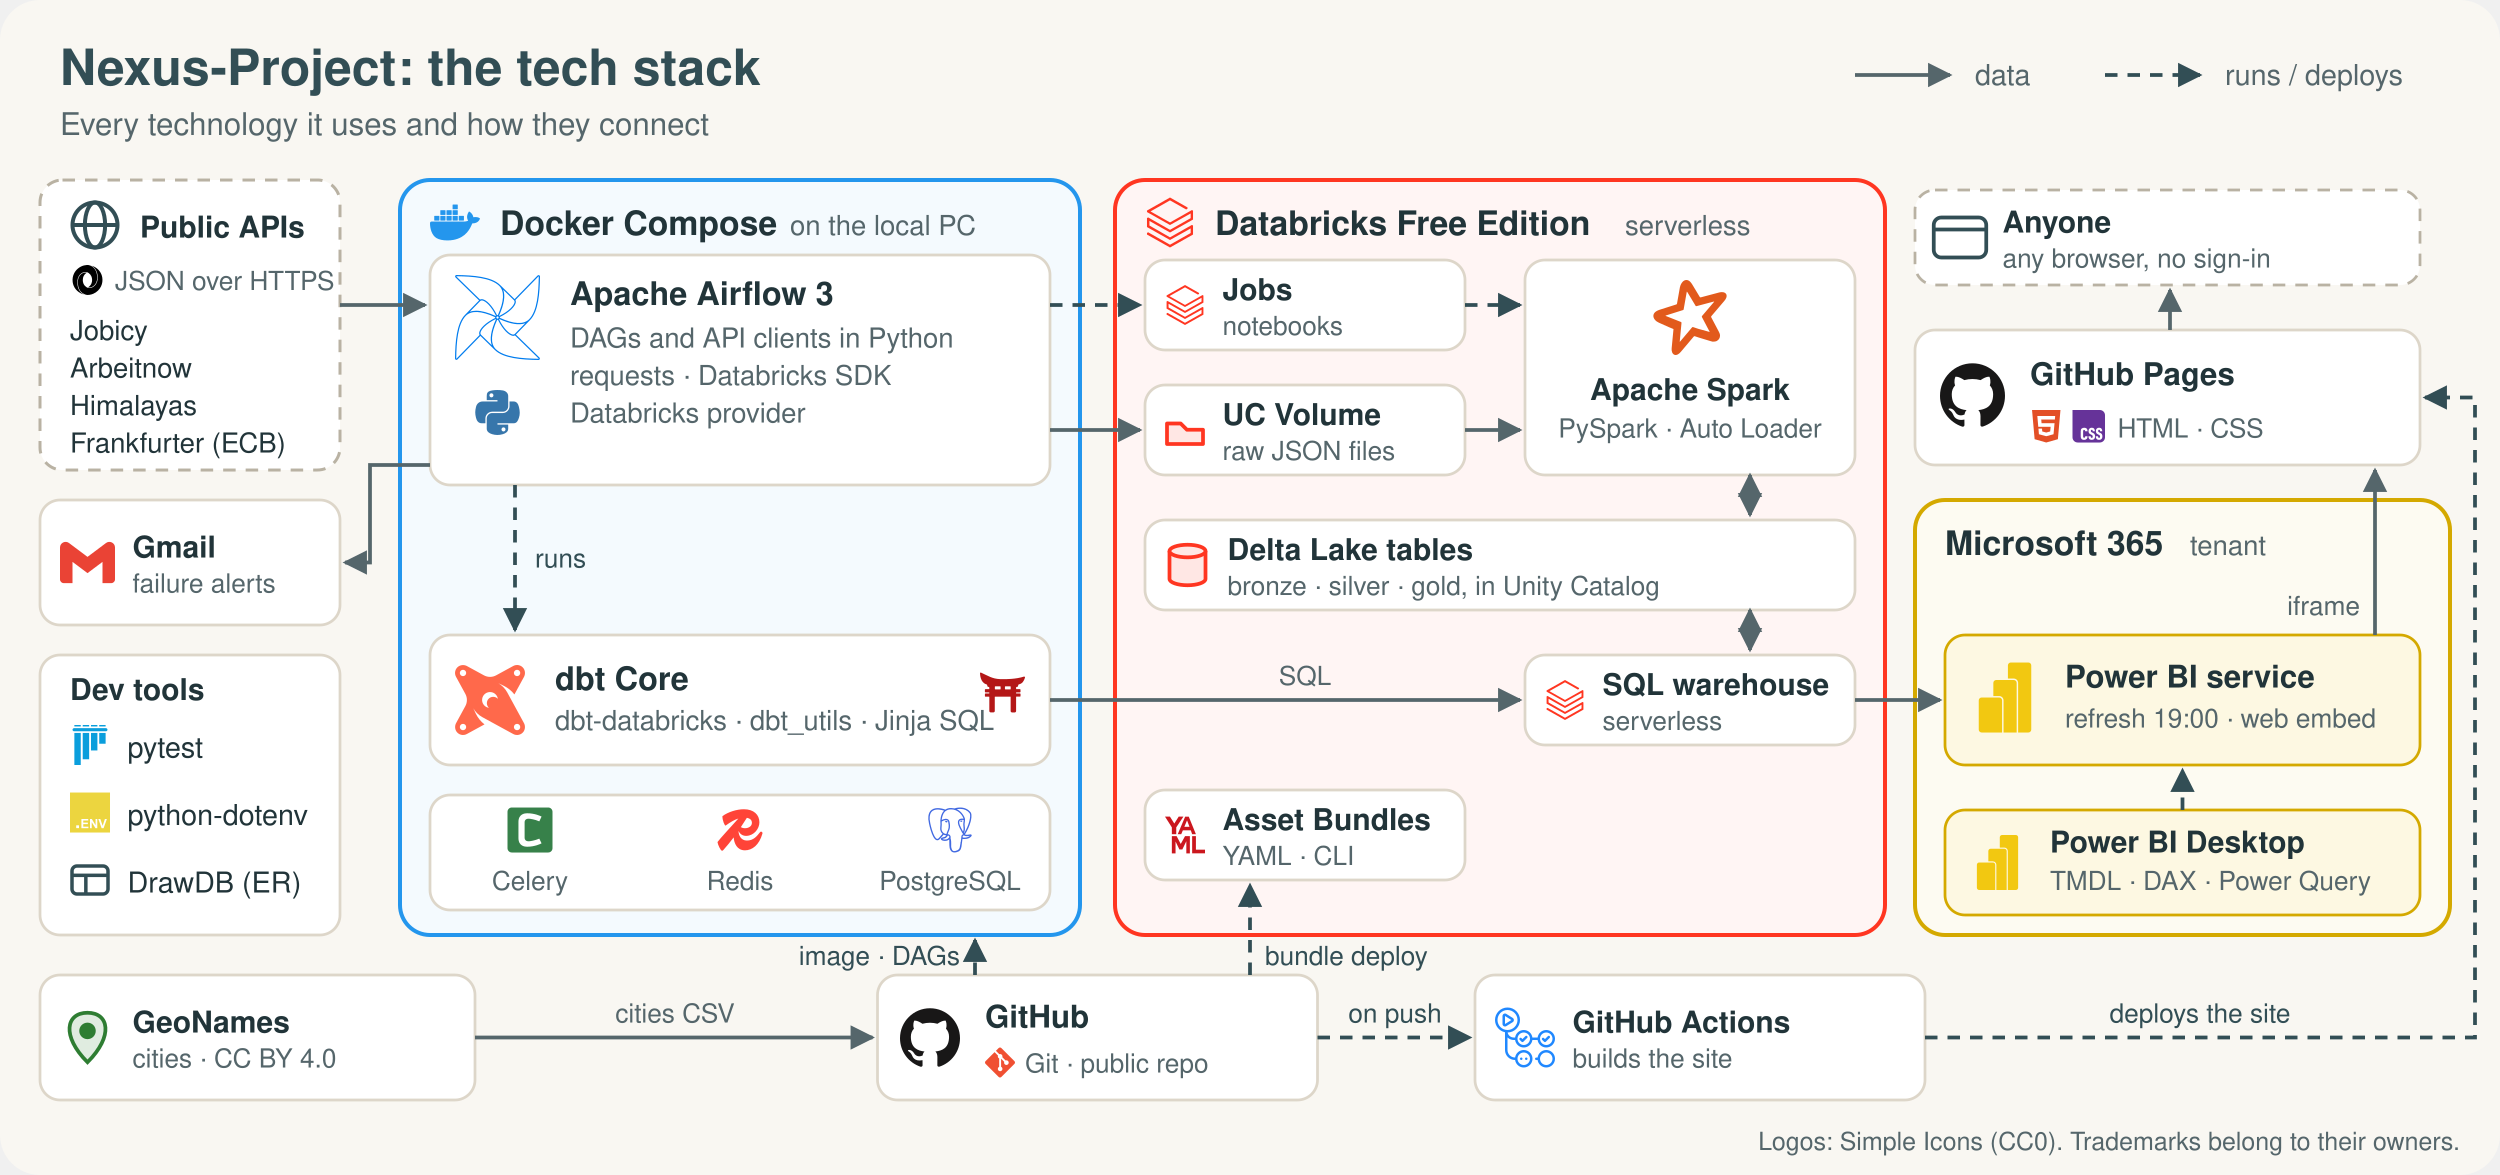
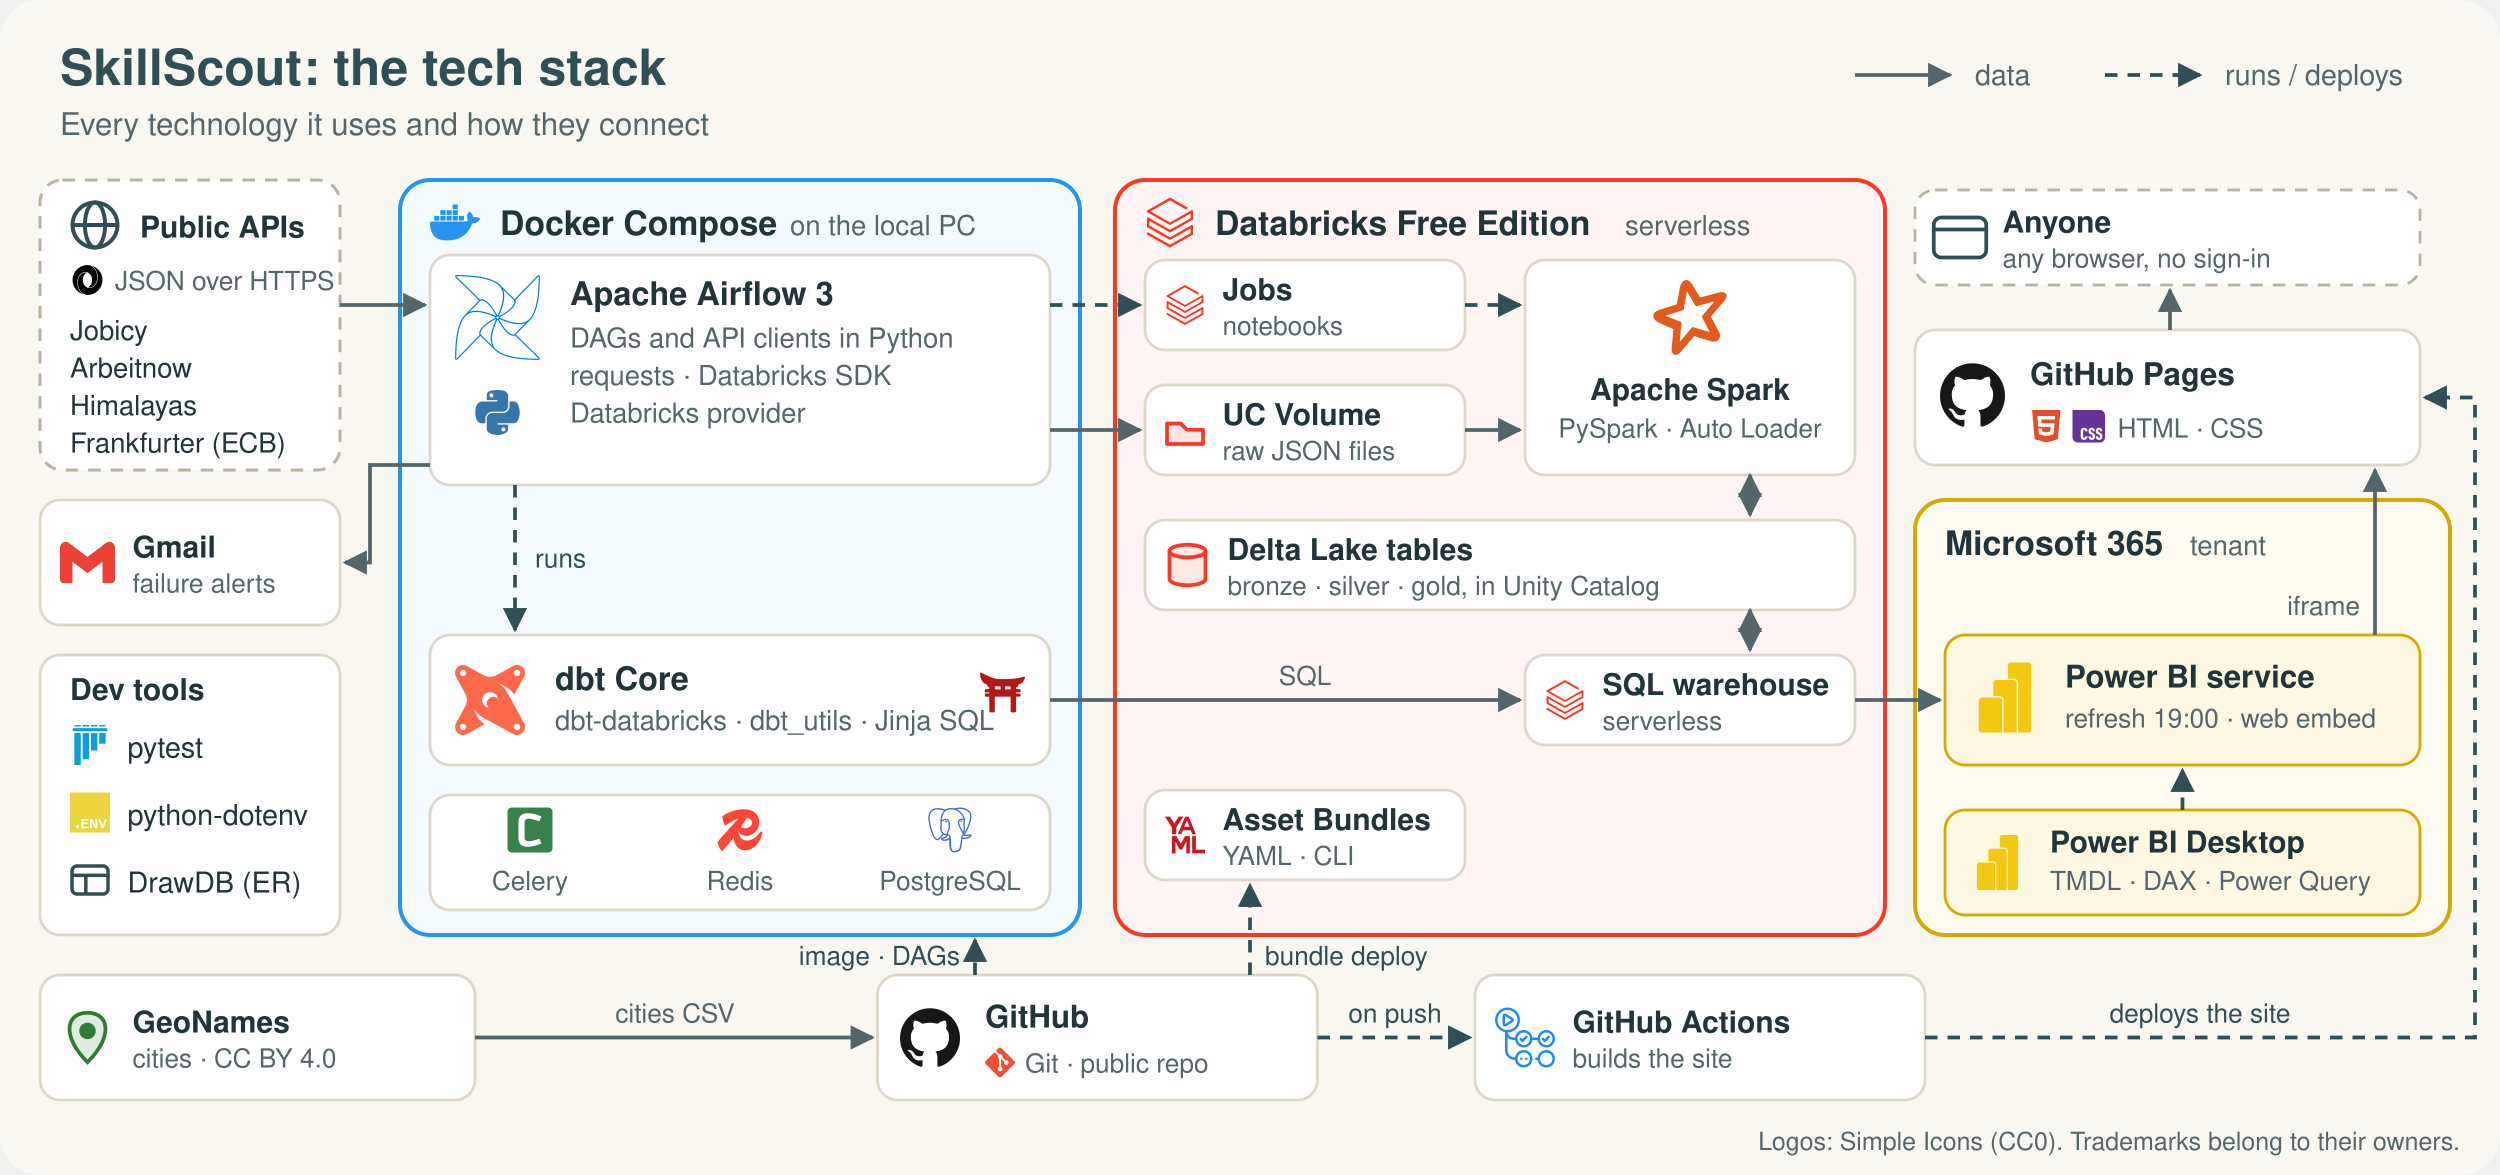
<svg xmlns="http://www.w3.org/2000/svg" viewBox="0 0 1000 470" width="1000" height="470" role="img" aria-labelledby="title desc" font-family="Segoe UI, Helvetica, Arial, sans-serif">
  <defs>
    <marker id="arrow" viewBox="0 0 10 10" refX="9" refY="5" markerWidth="6.5" markerHeight="6.5" orient="auto-start-reverse">
      <path d="M 0 0 L 10 5 L 0 10 z" fill="#55666b" />
    </marker>
    <marker id="arrow-dash" viewBox="0 0 10 10" refX="9" refY="5" markerWidth="6.5" markerHeight="6.5" orient="auto-start-reverse">
      <path d="M 0 0 L 10 5 L 0 10 z" fill="#324e55" />
    </marker>
  </defs>
  <rect width="1000" height="470" rx="16" fill="#f9f7f2" />
-   <text x="24" y="34" font-size="20" font-weight="700" fill="#324e55" text-anchor="start">Nexus-Project: the tech stack</text>
+   <text x="24" y="34" font-size="20" font-weight="700" fill="#324e55" text-anchor="start">SkillScout: the tech stack</text>
  <text x="24" y="54" font-size="12.5" font-weight="normal" fill="#55666b" text-anchor="start">Every technology it uses and how they connect</text>
  <path d="M 742 30 L 780 30" fill="none" stroke="#55666b" stroke-width="1.5" marker-end="url(#arrow)" />
  <text x="790" y="34" font-size="11.5" font-weight="normal" fill="#55666b" text-anchor="start">data</text>
  <path d="M 842 30 L 880 30" fill="none" stroke="#324e55" stroke-width="1.5" stroke-dasharray="5 4" marker-end="url(#arrow-dash)" />
  <text x="890" y="34" font-size="11.5" font-weight="normal" fill="#55666b" text-anchor="start">runs / deploys</text>
  <rect x="16" y="72" width="120" height="116" rx="9" fill="#ffffff" stroke="#b9b2a3" stroke-width="1.2" stroke-dasharray="5 4" />
  <g fill="none" stroke="#324e55" stroke-width="1.6">
    <circle cx="38" cy="90" r="9.0" />
    <ellipse cx="38" cy="90" rx="4.05" ry="9.0" />
    <path d="M 29.0 90 H 47.0" />
  </g>
  <text x="56" y="95" font-size="12" font-weight="600" fill="#213439" text-anchor="start">Public APIs</text>
  <g transform="translate(29 106) scale(0.5)">
    <path fill="#000000" d="M12.043 23.968c.479-.004.953-.029 1.426-.094a11.805 11.805 0 003.146-.863 12.404 12.404 0 003.793-2.542 11.977 11.977 0 002.44-3.427 11.794 11.794 0 001.02-3.476c.149-1.16.135-2.346-.045-3.499a11.96 11.96 0 00-.793-2.788 11.197 11.197 0 00-.854-1.617c-1.168-1.837-2.861-3.314-4.81-4.3a12.835 12.835 0 00-2.172-.87h-.005c.119.063.24.132.345.201.12.074.239.146.351.225a8.93 8.93 0 011.559 1.33c1.063 1.145 1.797 2.548 2.218 4.041.284.982.434 1.998.495 3.017.044.743.044 1.491-.047 2.229-.149 1.27-.554 2.51-1.228 3.596a7.475 7.475 0 01-1.903 2.084c-1.244.928-2.877 1.482-4.436 1.114a3.916 3.916 0 01-.748-.258 4.692 4.692 0 01-.779-.45 6.08 6.08 0 01-1.244-1.105 6.507 6.507 0 01-1.049-1.747 7.366 7.366 0 01-.494-2.54c-.03-1.273.225-2.553.854-3.67a6.43 6.43 0 011.663-1.918c.225-.178.464-.333.704-.479l.016-.007a5.121 5.121 0 00-1.441-.12 4.963 4.963 0 00-1.228.24c-.359.12-.704.27-1.019.45a6.146 6.146 0 00-.733.494c-.211.18-.42.36-.615.555-1.123 1.153-1.768 2.682-2.022 4.256-.15.973-.15 1.96-.091 2.95.105 1.395.391 2.787.945 4.062a8.518 8.518 0 001.348 2.173 8.14 8.14 0 003.132 2.23 7.934 7.934 0 002.113.54c.074.015.149.015.209.015zm-2.934-.398a4.102 4.102 0 01-.45-.228 8.5 8.5 0 01-2.038-1.534c-1.094-1.137-1.827-2.566-2.247-4.08a15.184 15.184 0 01-.495-3.172 12.14 12.14 0 01.046-2.082c.135-1.257.495-2.501 1.124-3.58a6.889 6.889 0 011.783-2.053 6.23 6.23 0 011.633-.9 5.363 5.363 0 013.522-.045c.029 0 .029 0 .045.03.015.015.045.015.06.03.045.016.104.045.165.074.239.12.479.271.704.42a6.294 6.294 0 012.097 2.502c.42.914.615 1.934.631 2.938.014 1.079-.18 2.157-.645 3.146a6.42 6.42 0 01-2.638 2.832c.09.03.18.045.271.075.225.044.449.074.688.074 1.468.045 2.892-.66 3.94-1.647.195-.18.375-.375.54-.585.225-.27.435-.54.614-.823.239-.375.435-.75.614-1.154a8.112 8.112 0 00.509-1.664c.196-1.004.211-2.022.149-3.026-.135-2.022-.673-4.045-1.842-5.724a9.054 9.054 0 00-.555-.719 9.868 9.868 0 00-1.063-1.034 8.477 8.477 0 00-1.363-.915 9.927 9.927 0 00-1.692-.598l-.3-.06c-.209-.03-.42-.044-.634-.06a8.453 8.453 0 00-1.015.016c-.704.045-1.412.16-2.112.337C5.799 1.227 2.863 3.566 1.3 6.67A11.834 11.834 0 00.238 9.801a11.81 11.81 0 00-.104 3.775c.12 1.02.374 2.023.778 2.977.227.57.511 1.124.825 1.648 1.094 1.783 2.683 3.236 4.51 4.24.688.39 1.408.69 2.157.944.226.074.45.15.689.21z" />
  </g>
  <text x="46" y="116" font-size="10.5" font-weight="normal" fill="#55666b" text-anchor="start">JSON over HTTPS</text>
  <text x="28" y="136" font-size="11" font-weight="normal" fill="#213439" text-anchor="start">Jobicy</text>
  <text x="28" y="151" font-size="11" font-weight="normal" fill="#213439" text-anchor="start">Arbeitnow</text>
  <text x="28" y="166" font-size="11" font-weight="normal" fill="#213439" text-anchor="start">Himalayas</text>
  <text x="28" y="181" font-size="11" font-weight="normal" fill="#213439" text-anchor="start">Frankfurter (ECB)</text>
  <rect x="16" y="200" width="120" height="50" rx="8" fill="#ffffff" stroke="#ddd6c9" stroke-width="1.1" />
  <g transform="translate(24 214.0) scale(0.9167)">
    <path fill="#EA4335" d="M24 5.457v13.909c0 .904-.732 1.636-1.636 1.636h-3.819V11.73L12 16.64l-6.545-4.91v9.273H1.636A1.636 1.636 0 0 1 0 19.366V5.457c0-2.023 2.309-3.178 3.927-1.964L5.455 4.64 12 9.548l6.545-4.91 1.528-1.145C21.69 2.28 24 3.434 24 5.457z" />
  </g>
  <text x="53" y="223.0" font-size="12" font-weight="600" fill="#213439" text-anchor="start">Gmail</text>
  <text x="53" y="237.0" font-size="10.5" font-weight="normal" fill="#55666b" text-anchor="start">failure alerts</text>
  <rect x="16" y="262" width="120" height="112" rx="8" fill="#ffffff" stroke="#ddd6c9" stroke-width="1.1" />
  <text x="28" y="280" font-size="12" font-weight="600" fill="#213439" text-anchor="start">Dev tools</text>
  <g transform="translate(28 290) scale(0.6667)">
    <path fill="#0A9EDC" d="M2.615 0v.887h3.84V0zm5.021 0v.887h3.842V0zm4.957 0v.887h3.842V0zm4.936 0v.887h3.842V0zM2.447 1.895a.935.935 0 0 0-.936.936c0 .517.418.938.936.938h19.105c.517 0 .936-.42.936-.938a.935.935 0 0 0-.936-.936zm.168 2.848V24H6.455V4.742zm5.021 0V20.543h3.842V4.742zm4.957 0V15.291h3.85V4.742zm4.936 0v6.494h3.842V4.742z" />
  </g>
  <text x="51" y="303" font-size="11.5" font-weight="normal" fill="#213439" text-anchor="start">pytest</text>
  <g transform="translate(28 317) scale(0.6667)">
    <path fill="#ECD53F" d="M24 0v24H0V0h24ZM10.933 15.89H6.84v5.52h4.198v-.93H7.955v-1.503h2.77v-.93h-2.77v-1.224h2.978v-.934Zm2.146 0h-1.084v5.52h1.035v-3.6l2.226 3.6h1.118v-5.52h-1.036v3.686l-2.259-3.687Zm5.117 0h-1.208l1.973 5.52h1.19l1.976-5.52h-1.182l-1.352 4.085-1.397-4.086ZM5.4 19.68H3.72v1.68H5.4v-1.68Z" />
  </g>
  <text x="51" y="330" font-size="11.5" font-weight="normal" fill="#213439" text-anchor="start">python-dotenv</text>
  <g fill="none" stroke="#324e55" stroke-width="1.4">
    <rect x="28.8" y="346.4" width="14.4" height="11.2" rx="2" />
    <path d="M 28.8 350.133 H 43.2 M 34.338 350.133 V 357.6" />
  </g>
  <text x="51" y="357" font-size="11.5" font-weight="normal" fill="#213439" text-anchor="start">DrawDB (ER)</text>
  <rect x="160" y="72" width="272" height="302" rx="12" fill="#f4fafe" stroke="#2496ED" stroke-width="1.6" />
  <g transform="translate(172 79) scale(0.8333)">
    <path fill="#2496ED" d="M13.983 11.078h2.119a.186.186 0 00.186-.185V9.006a.186.186 0 00-.186-.186h-2.119a.185.185 0 00-.185.185v1.888c0 .102.083.185.185.185m-2.954-5.43h2.118a.186.186 0 00.186-.186V3.574a.186.186 0 00-.186-.185h-2.118a.185.185 0 00-.185.185v1.888c0 .102.082.185.185.185m0 2.716h2.118a.187.187 0 00.186-.186V6.29a.186.186 0 00-.186-.185h-2.118a.185.185 0 00-.185.185v1.887c0 .102.082.185.185.186m-2.93 0h2.12a.186.186 0 00.184-.186V6.29a.185.185 0 00-.185-.185H8.1a.185.185 0 00-.185.185v1.887c0 .102.083.185.185.186m-2.964 0h2.119a.186.186 0 00.185-.186V6.29a.185.185 0 00-.185-.185H5.136a.186.186 0 00-.186.185v1.887c0 .102.084.185.186.186m5.893 2.715h2.118a.186.186 0 00.186-.185V9.006a.186.186 0 00-.186-.186h-2.118a.185.185 0 00-.185.185v1.888c0 .102.082.185.185.185m-2.93 0h2.12a.185.185 0 00.184-.185V9.006a.185.185 0 00-.184-.186h-2.12a.185.185 0 00-.184.185v1.888c0 .102.083.185.185.185m-2.964 0h2.119a.185.185 0 00.185-.185V9.006a.185.185 0 00-.184-.186h-2.12a.186.186 0 00-.186.186v1.887c0 .102.084.185.186.185m-2.92 0h2.12a.185.185 0 00.184-.185V9.006a.185.185 0 00-.184-.186h-2.12a.185.185 0 00-.184.185v1.888c0 .102.082.185.185.185M23.763 9.89c-.065-.051-.672-.51-1.954-.51-.338.001-.676.03-1.01.087-.248-1.7-1.653-2.53-1.716-2.566l-.344-.199-.226.327c-.284.438-.49.922-.612 1.43-.23.97-.09 1.882.403 2.661-.595.332-1.55.413-1.744.42H.751a.751.751 0 00-.75.748 11.376 11.376 0 00.692 4.062c.545 1.428 1.355 2.48 2.41 3.124 1.18.723 3.1 1.137 5.275 1.137.983.003 1.963-.086 2.93-.266a12.248 12.248 0 003.823-1.389c.98-.567 1.86-1.288 2.61-2.136 1.252-1.418 1.998-2.997 2.553-4.4h.221c1.372 0 2.215-.549 2.68-1.009.309-.293.55-.65.707-1.046l.098-.288Z" />
  </g>
  <text x="200" y="94" font-size="13.5" font-weight="600" fill="#213439" text-anchor="start">Docker Compose</text>
  <text x="316" y="94" font-size="11" font-weight="normal" fill="#55666b" text-anchor="start">on the local PC</text>
  <rect x="172" y="102" width="248" height="92" rx="8" fill="#ffffff" stroke="#ddd6c9" stroke-width="1.1" />
  <g transform="translate(182 110) scale(1.4167)">
    <path fill="#017CEE" d="M17.195 16.822l4.002-4.102C23.55 10.308 23.934 5.154 24 .43a.396.396 0 0 0-.246-.373.392.392 0 0 0-.437.09l-6.495 6.658-4.102-4.003C10.309.45 5.154.066.43 0H.423a.397.397 0 0 0-.277.683l6.658 6.494-4.003 4.103C.45 13.692.065 18.846 0 23.57a.398.398 0 0 0 .683.282l6.494-6.657 3.934 3.837.17.165c2.41 2.353 7.565 2.737 12.288 2.803h.006a.397.397 0 0 0 .277-.683l-6.657-6.495zm-.409-9.476c.04.115.05.24.031.344-.17.96-1.593 2.538-4.304 3.87a.597.597 0 0 0-.08-.079c1.432-3.155 1.828-5.61 1.175-7.322l3.058 2.984.12.203zm-.131 9.44a.73.73 0 0 1-.347.031c-.96-.171-2.537-1.594-3.87-4.307a.656.656 0 0 0 .08-.078l-.001.001c3.155 1.432 5.61 1.83 7.324 1.174l-2.969 3.043M23.568.392a.05.05 0 0 1 .052-.011c.018.006.03.024.029.043-.065 4.655-.437 9.726-2.703 12.05-1.53 1.565-4.326 1.419-8.283-.377.006-.037.021-.07.02-.108 0-.044-.017-.082-.026-.123 2.83-1.39 4.315-3.037 4.506-4.115.057-.322-.009-.542-.102-.688l6.507-6.67V.392zM.393.43A.045.045 0 0 1 .382.38C.39.36.403.343.425.35c4.655.065 9.727.438 12.05 2.703l.002.002c1.56 1.527 1.415 4.323-.379 8.28-.033-.005-.062-.02-.097-.02h-.008c-.045.001-.084.019-.126.027-1.39-2.83-3.037-4.314-4.115-4.506-.323-.057-.542.01-.688.103L.393.43zm11.94 11.563a.331.331 0 0 1-.327.335H12a.332.332 0 0 1-.004-.661c.172.016.333.144.335.326h.002zm-5.12 4.661a.722.722 0 0 1-.03-.345c.17-.96 1.595-2.54 4.309-3.873.013.016.019.035.033.05.013.012.03.017.044.028-1.434 3.158-1.83 5.613-1.177 7.326l-3.041-2.967m-.006-9.659a.735.735 0 0 1 .345-.031c.961.17 2.54 1.594 3.871 4.306a.597.597 0 0 0-.079.08c-2.167-.983-4.007-1.484-5.498-1.484-.68 0-1.289.103-1.825.308L7.128 7.35M.43 23.607c-.018.018-.038.015-.052.01-.019-.007-.028-.021-.028-.043.065-4.654.437-9.725 2.703-12.049 1.527-1.565 4.325-1.419 8.286.378-.006.035-.02.067-.02.104 0 .043.018.083.026.124-2.831 1.391-4.317 3.04-4.51 4.117-.057.322.01.542.103.688L.43 23.607zm23.144.042c-4.655-.065-9.726-.437-12.05-2.703l-.005-.006c-1.56-1.526-1.412-4.322.383-8.279.033.005.064.02.098.02h.009c.043 0 .08-.018.122-.027 1.39 2.832 3.036 4.317 4.115 4.51.083.014.16.021.23.021a.776.776 0 0 0 .45-.133l6.68 6.516c.02.02.016.04.01.052a.042.042 0 0 1-.042.029z" />
  </g>
  <g transform="translate(190 156) scale(0.75)">
    <path fill="#3776AB" d="M11.858 0c-.978.005-1.913.088-2.736.234C6.7.662 6.26 1.558 6.26 3.21v2.182h5.725v.727H4.111c-1.664 0-3.121 1-3.577 2.903-.526 2.181-.549 3.542 0 5.82.407 1.694 1.379 2.902 3.043 2.902h1.969v-2.616c0-1.89 1.635-3.557 3.576-3.557h5.72c1.591 0 2.862-1.31 2.862-2.91v-5.45c0-1.553-1.309-2.718-2.863-2.977A18 18 0 0 0 11.858 0M8.762 1.755c.591 0 1.074.491 1.074 1.095 0 .601-.483 1.087-1.074 1.087A1.08 1.08 0 0 1 7.688 2.85c0-.604.48-1.095 1.074-1.095m9.656 4.364v2.543c0 1.971-1.671 3.63-3.577 3.63H9.122c-1.566 0-2.862 1.34-2.862 2.91v5.452c0 1.551 1.349 2.464 2.862 2.91 1.813.532 3.55.628 5.72 0 1.44-.418 2.862-1.258 2.862-2.91V18.47h-5.719v-.727h8.582c1.664 0 2.284-1.16 2.862-2.903.598-1.793.573-3.518 0-5.819-.41-1.656-1.196-2.903-2.862-2.903zm-3.216 13.807a1.08 1.08 0 0 1 1.074 1.088c0 .604-.48 1.094-1.074 1.094-.592 0-1.075-.49-1.075-1.094 0-.601.483-1.088 1.075-1.088" />
  </g>
  <text x="228" y="122" font-size="13" font-weight="600" fill="#213439" text-anchor="start">Apache Airflow 3</text>
  <text x="228" y="139" font-size="11" font-weight="normal" fill="#55666b" text-anchor="start">DAGs and API clients in Python</text>
  <text x="228" y="154" font-size="11" font-weight="normal" fill="#55666b" text-anchor="start">requests · Databricks SDK</text>
  <text x="228" y="169" font-size="11" font-weight="normal" fill="#55666b" text-anchor="start">Databricks provider</text>
  <rect x="172" y="254" width="248" height="52" rx="8" fill="#ffffff" stroke="#ddd6c9" stroke-width="1.1" />
  <g transform="translate(182 266) scale(1.1667)">
    <path fill="#FF694B" d="M17.9 9.376a8.149 8.149 0 0 0-3.042-3.121l1.771.839a10.287 10.287 0 0 1 3.74 3.001l3.234-5.929a2.855 2.855 0 0 0-.061-2.96C22.757.037 21.211-.341 19.975.333l-5.875 3.21a4.361 4.361 0 0 1-4.176 0L4.177.408a2.854 2.854 0 0 0-2.959.063c-1.167.785-1.545 2.33-.872 3.566L3.55 9.911a4.361 4.361 0 0 1 0 4.177l-3.127 5.743a2.86 2.86 0 0 0 .085 2.997c.794 1.144 2.322 1.505 3.545.839l6.058-3.305a10.288 10.288 0 0 1-3.005-3.745l-.837-1.771a8.148 8.148 0 0 0 3.121 3.042l10.583 5.779c1.221.666 2.748.305 3.543-.836a2.87 2.87 0 0 0 .08-3.002L17.9 9.376zm3.38-7.735c.602 0 1.09.488 1.09 1.09s-.488 1.09-1.09 1.09-1.09-.488-1.09-1.09.488-1.09 1.09-1.09zM2.744 3.822c-.602 0-1.09-.488-1.09-1.09s.488-1.09 1.09-1.09 1.09.488 1.09 1.09S3.346 3.822 2.744 3.822zm0 18.536c-.602 0-1.09-.488-1.09-1.09 0-.602.488-1.09 1.09-1.09s1.09.488 1.09 1.09c0 .602-.488 1.09-1.09 1.09zm10.358-11.449c-1.201-.004-2.177.967-2.18 2.168a2.174 2.174 0 0 0 .705 1.609c-1.487-.209-2.523-1.584-2.314-3.072.209-1.487 1.584-2.523 3.072-2.314a2.719 2.719 0 0 1 2.314 2.314 2.162 2.162 0 0 0-1.596-.705zm8.178 11.449c-.602 0-1.09-.488-1.09-1.09 0-.602.488-1.09 1.09-1.09s1.09.488 1.09 1.09c0 .602-.488 1.09-1.09 1.09z" />
  </g>
  <g transform="translate(392 268) scale(0.75)">
    <path fill="#B41717" d="M23.613 3.494h-.087C19.268 4.91 13.69 4.91 12.14 4.885l-1.434-.025C6.476 4.705 4.318 3.082.538 1.394c-.261-.116-.565.077-.536.348.029.927.275 4.818 3.186 5.836.102.04.218.077.32.103.144.026.202.142.231.22l.246.76c.044.18.174.334.32.334h.245c.217 0 .391.155.406.348v.735c0 .077-.073.141-.16.141H2.928c-.174 0-.319.13-.319.284v1.147c0 .154.145.283.32.283h1.867c.087 0 .16.064.16.142v.31c0 .076-.073.141-.16.141H2.928c-.174.012-.305.128-.305.283v1.148c0 .129.116.27.247.27h1.94c.088 0 .16.065.16.142v7.537c0 .387.362.709.797.709h1.318c.434 0 .797-.322.797-.71V14.37c0-.077.072-.142.16-.142l8.14-.013c.087 0 .16.065.16.142v7.576c0 .386.362.709.797.709h1.318c.434 0 .796-.323.796-.71v-7.588c0-.077.073-.141.16-.141 0 0 2.028-.013 2.057-.026a.29.29 0 0 0 .144-.245v-1.135c0-.155-.144-.283-.333-.283h-2.013V12.5h-.015v-.425c0-.078.073-.142.16-.142h1.868c.174 0 .319-.129.319-.283v-1.147c0-.155-.145-.284-.32-.284h-1.867c-.087 0-.16-.064-.16-.14v-.736c0-.18.174-.348.406-.348h.246c.174 0 .275-.167.319-.335l.246-.76c.03-.103.13-.193.246-.232 1.869-.412 2.637-1.636 3.274-3.556V4.1c.072-.49-.26-.58-.377-.605zM16.37 8.97v1.12c0 .155-.102.271-.232.271h-2.607c-.13 0-.232-.116-.232-.27v-1.12c0-.143.1-.272.232-.272h2.607a.28.28 0 0 1 .232.27zm-5.375 0v1.12c0 .142-.102.271-.232.271H8.157c-.13 0-.232-.116-.232-.27v-1.12c0-.143.101-.272.232-.272h2.607a.28.28 0 0 1 .232.27z" />
  </g>
  <text x="222" y="276" font-size="13" font-weight="600" fill="#213439" text-anchor="start">dbt Core</text>
  <text x="222" y="292" font-size="11" font-weight="normal" fill="#55666b" text-anchor="start">dbt-databricks · dbt_utils · Jinja SQL</text>
  <rect x="172" y="318" width="248" height="46" rx="8" fill="#ffffff" stroke="#ddd6c9" stroke-width="1.1" />
  <g transform="translate(203 323) scale(0.75)">
    <path fill="#37814A" d="M2.303 0A2.298 2.298 0 0 0 0 2.303v19.394A2.298 2.298 0 0 0 2.303 24h19.394A2.298 2.298 0 0 0 24 21.697V2.303A2.298 2.298 0 0 0 21.697 0zm8.177 3.072c4.098 0 7.028 1.438 7.68 1.764l-1.194 2.55c-2.442-1.057-4.993-1.41-5.672-1.41-1.574 0-2.17.922-2.17 1.763v8.494c0 .869.596 1.791 2.17 1.791.679 0 3.23-.38 5.672-1.41l1.194 2.496c-.435.271-3.637 1.818-7.68 1.818-1.112 0-4.64-.244-4.64-4.64V7.713c0-4.397 3.528-4.64 4.64-4.64z" />
  </g>
  <text x="212" y="356" font-size="10.5" font-weight="normal" fill="#55666b" text-anchor="middle">Celery</text>
  <g transform="translate(287 323) scale(0.75)">
    <path fill="#FF4438" d="M22.71 13.145c-1.66 2.092-3.452 4.483-7.038 4.483-3.203 0-4.397-2.825-4.48-5.12.701 1.484 2.073 2.685 4.214 2.63 4.117-.133 6.94-3.852 6.94-7.239 0-4.05-3.022-6.972-8.268-6.972-3.752 0-8.4 1.428-11.455 3.685C2.59 6.937 3.885 9.958 4.35 9.626c2.648-1.904 4.748-3.13 6.784-3.744C8.12 9.244.886 17.05 0 18.425c.1 1.261 1.66 4.648 2.424 4.648.232 0 .431-.133.664-.365a100.49 100.49 0 0 0 5.54-6.765c.222 3.104 1.748 6.898 6.014 6.898 3.819 0 7.604-2.756 9.33-8.965.2-.764-.73-1.361-1.261-.73zm-4.349-5.013c0 1.959-1.926 2.922-3.685 2.922-.941 0-1.664-.247-2.235-.568 1.051-1.592 2.092-3.225 3.21-4.973 1.972.334 2.71 1.43 2.71 2.619z" />
  </g>
  <text x="296" y="356" font-size="10.5" font-weight="normal" fill="#55666b" text-anchor="middle">Redis</text>
  <g transform="translate(371 323) scale(0.75)">
    <path fill="#4169E1" d="M23.559 14.723a.527.527 0 0 0-.056-.119c-.139-.263-.477-.342-1.007-.232-1.653.341-2.293.131-2.526-.019 1.342-2.048 2.445-4.522 3.041-6.83.271-1.051.798-3.524.122-4.732a1.564 1.564 0 0 0-.151-.235C21.693.909 19.801.025 17.51.001c-1.495-.016-2.771.346-3.116.479a9.449 9.449 0 0 0-.516-.082 8.044 8.044 0 0 0-1.311-.128c-1.182-.018-2.204.264-3.05.841-.857-.321-4.789-1.645-7.222.079C.936 2.153.309 3.873.43 6.304c.041.818.507 3.334 1.242 5.744.46 1.506.939 2.702 1.433 3.582.553.994 1.126 1.593 1.714 1.79.447.149 1.133.144 1.858-.728.801-.964 1.59-1.826 1.945-2.207.435.235.906.362 1.39.377a.057.057 0 0 0 0.0.004 11.031 11.031 0 0 0-.247.305c-.339.43-.409.52-1.5.744-.31.064-1.134.234-1.146.811-.003.122.033.231.092.327.227.423.922.61 1.015.633 1.335.334 2.504.092 3.371-.679-.017 2.231.077 4.417.345 5.087.221.553.762 1.905 2.469 1.904.251 0 .526-.029.83-.094 1.782-.382 2.556-1.17 2.855-2.906.15-.871.402-2.875.539-4.101.017-.07.036-.121.057-.136.001-.001.07-.047.427.031a.367.367 0 0 0 .044.007l.254.022.015.001c.847.038 1.911-.143 2.531-.431.644-.299 1.806-1.032 1.595-1.67zM2.371 11.877c-.744-2.436-1.178-4.885-1.212-5.572-.109-2.171.417-3.683 1.562-4.493 1.837-1.299 4.84-.541 6.108-.13-.003.003-.007.006-.01.009-2.024 2.044-1.976 5.536-1.971 5.75-0.0.082.007.199.016.359.035.587.1 1.68-.073 2.918-.161 1.15.194 2.276.973 3.089.081.084.165.163.252.237-.347.371-1.1 1.193-1.903 2.158-.568.682-.96.552-1.089.509-.392-.131-.813-.587-1.238-1.322-.48-.839-.964-2.032-1.415-3.513zm6.007 5.087c-.171-.043-.327-.113-.432-.177.089-.039.237-.09.483-.141 1.283-.264 1.482-.451 1.914-1.0.099-.126.212-.269.367-.443a.355.355 0 0 0 .074-.13c.171-.151.272-.11.437-.042.156.065.308.26.369.475.029.102.062.294-.045.444-.904 1.266-2.222 1.249-3.168 1.013zm2.094-3.988-.052.141c-.133.357-.257.688-.333 1.003-.667-.002-1.317-.287-1.81-.802-.628-.655-.913-1.566-.782-2.5.183-1.308.115-2.447.079-3.059-.005-.086-.009-.161-.012-.22.296-.262 1.666-.996 2.643-.772.446.102.718.406.831.928.585 2.704.077 3.831-.33 4.736-.084.187-.163.363-.231.545zm7.364 4.572c-.017.177-.036.376-.062.596l-.146.438a.355.355 0 0 0-.018.108c-.006.475-.054.649-.115.869-.063.229-.135.489-.179 1.058-.11 1.414-.878 2.227-2.417 2.557-1.516.325-1.784-.497-2.021-1.222a6.582 6.582 0 0 0-.077-.227c-.215-.586-.191-1.412-.157-2.555.017-.561-.025-1.901-.33-2.646.004-.293.011-.591.019-.892a.353.353 0 0 0-.015-.113 1.493 1.493 0 0 0-.044-.208c-.123-.428-.421-.787-.78-.935-.142-.059-.404-.167-.718-.087.067-.276.183-.588.309-.925l.053-.142c.059-.16.134-.326.213-.501.426-.948 1.011-2.245.377-5.177-.237-1.098-1.03-1.634-2.232-1.51-.721.075-1.38.365-1.709.532a5.672 5.672 0 0 0-.196.104c.092-1.106.439-3.174 1.736-4.482a4.031 4.031 0 0 1 .303-.276.353.353 0 0 0 .145-.064c.752-.571 1.694-.851 2.802-.833.409.007.802.034 1.174.081 1.939.354 3.244 1.447 4.036 2.383.814.962 1.255 1.931 1.431 2.454-1.323-.135-2.223.127-2.68.779-.993 1.419.543 4.173 1.281 5.496.135.243.252.452.289.541.24.583.551.971.779 1.255.07.087.137.171.189.245-.401.116-1.121.383-1.055 1.717-.012.156-.042.447-.083.815-.046.208-.07.46-.099.766zm.89-1.621c-.041-.832.269-.918.597-1.01a2.857 2.857 0 0 0 .135-.041 1.202 1.202 0 0 0 .134.103c.57.377 1.582.421 3.007.134-.202.177-.519.399-.953.601-.41.19-1.096.333-1.747.364-.72.034-1.086-.081-1.172-.151zm.57-9.271c-.006.351-.054.669-.105 1.002-.055.358-.112.727-.126 1.176-.014.437.04.891.093 1.33.107.887.216 1.8-.207 2.701a3.527 3.527 0 0 1-.188-.386c-.053-.128-.167-.333-.325-.616-.616-1.104-2.057-3.69-1.319-4.745.38-.543 1.341-.566 2.178-.463zm.228 7.014a12.376 12.376 0 0 0-.085-.107l-.035-.044c.726-1.2.584-2.386.458-3.438-.052-.432-.101-.84-.088-1.223.013-.406.067-.754.118-1.091.064-.415.129-.844.111-1.351.013-.053.019-.116.012-.19-.046-.485-.6-1.938-1.729-3.253-.608-.707-1.49-1.497-2.689-2.039.525-.107 1.233-.203 2.024-.186 2.051.046 3.675.814 4.824 2.282a.908.908 0 0 1 .067.1c.723 1.356-.276 6.275-2.987 10.54zm-8.817-6.116c-.025.179-.309.422-.621.422a.582.582 0 0 1-.081-.006c-.187-.026-.377-.144-.506-.316-.046-.06-.12-.178-.105-.284.005-.04.026-.099.092-.149.118-.089.352-.123.61-.087.316.044.643.194.611.419zm7.931-.411c.011.079-.049.201-.153.31-.068.072-.212.196-.408.223a.546.546 0 0 1-.075.005c-.293 0-.541-.234-.561-.372-.024-.176.264-.311.561-.352.297-.041.611.009.636.185z" />
  </g>
  <text x="380" y="356" font-size="10.5" font-weight="normal" fill="#55666b" text-anchor="middle">PostgreSQL</text>
  <rect x="446" y="72" width="308" height="302" rx="12" fill="#fff5f4" stroke="#FF3621" stroke-width="1.6" />
  <g transform="translate(458 79) scale(0.8333)">
    <path fill="#FF3621" d="M.95 14.184L12 20.403l9.919-5.55v2.21L12 22.662l-10.484-5.96-.565.308v.77L12 24l11.05-6.218v-4.317l-.515-.309L12 19.118l-9.867-5.653v-2.21L12 16.805l11.05-6.218V6.32l-.515-.308L12 11.974 2.647 6.681 12 1.388l7.76 4.368.668-.411v-.566L12 0 .95 6.27v.72L12 13.207l9.919-5.55v2.26L12 15.52 1.516 9.56l-.565.308Z" />
  </g>
  <text x="486" y="94" font-size="13.5" font-weight="600" fill="#213439" text-anchor="start">Databricks Free Edition</text>
  <text x="650" y="94" font-size="11" font-weight="normal" fill="#55666b" text-anchor="start">serverless</text>
  <rect x="458" y="104" width="128" height="36" rx="8" fill="#ffffff" stroke="#ddd6c9" stroke-width="1.1" />
  <g transform="translate(466 114.0) scale(0.6667)">
    <path fill="#FF3621" d="M.95 14.184L12 20.403l9.919-5.55v2.21L12 22.662l-10.484-5.96-.565.308v.77L12 24l11.05-6.218v-4.317l-.515-.309L12 19.118l-9.867-5.653v-2.21L12 16.805l11.05-6.218V6.32l-.515-.308L12 11.974 2.647 6.681 12 1.388l7.76 4.368.668-.411v-.566L12 0 .95 6.27v.72L12 13.207l9.919-5.55v2.26L12 15.52 1.516 9.56l-.565.308Z" />
  </g>
  <text x="489" y="120.0" font-size="12" font-weight="600" fill="#213439" text-anchor="start">Jobs</text>
  <text x="489" y="134.0" font-size="10.5" font-weight="normal" fill="#55666b" text-anchor="start">notebooks</text>
  <rect x="458" y="154" width="128" height="36" rx="8" fill="#ffffff" stroke="#ddd6c9" stroke-width="1.1" />
  <path d="M 466.8 169.4 h 5.472 l 2.5 2.5 h 6.428 v 5.7 h -14.4 z" fill="#ffe7e4" stroke="#FF3621" stroke-width="1.5" stroke-linejoin="round" />
  <text x="489" y="170.0" font-size="12" font-weight="600" fill="#213439" text-anchor="start">UC Volume</text>
  <text x="489" y="184.0" font-size="10.5" font-weight="normal" fill="#55666b" text-anchor="start">raw JSON files</text>
  <rect x="610" y="104" width="132" height="86" rx="8" fill="#ffffff" stroke="#ddd6c9" stroke-width="1.1" />
  <g transform="translate(661 112) scale(1.25)">
    <path fill="#E25A1C" d="M10.812 0c-.425.013-.845.215-1.196.605a3.593 3.593 0 00-.493.722c-.355.667-.425 1.415-.556 2.143a551.9 551.9 0 00-.726 4.087c-.027.16-.096.227-.244.273C5.83 8.386 4.06 8.94 2.3 9.514c-.387.125-.773.289-1.114.506-1.042.665-1.196 1.753-.415 2.71.346.422.79.715 1.284.936 1.1.49 2.202.976 3.3 1.47.019.01.036.013.053.019h-.004l1.306.535c0 .023.002.045 0 .073-.2 2.03-.39 4.063-.58 6.095-.04.419-.012.831.134 1.23.317.87 1.065 1.148 1.881.701.372-.204.666-.497.937-.818 1.372-1.623 2.746-3.244 4.113-4.872.111-.133.205-.15.363-.098.349.117.697.231 1.045.347h.001c.02.012.045.02.073.03l.142.042c1.248.416 2.68.775 3.929 1.19.4.132.622.164 1.045.098.311-.048.592-.062.828-.236.602-.33.995-.957.988-1.682-.005-.427-.154-.813-.35-1.186-.82-1.556-1.637-3.113-2.461-4.666-.078-.148-.076-.243.037-.375 1.381-1.615 2.756-3.236 4.133-4.855.272-.32.513-.658.653-1.058.308-.878-.09-1.57-1-1.741a2.783 2.783 0 00-1.235.069c-1.974.521-3.947 1.041-5.918 1.57-.175.047-.26.015-.355-.144a353.08 353.08 0 00-2.421-4.018 4.61 4.61 0 00-.652-.849c-.371-.37-.802-.549-1.227-.536zm.172 3.703a.592.592 0 01.189.211c.87 1.446 1.742 2.89 2.609 4.338.07.118.135.16.277.121 1.525-.41 3.052-.813 4.579-1.217.367-.098.735-.193 1.103-.289a.399.399 0 01-.1.2c-1.259 1.48-2.516 2.962-3.779 4.438-.11.13-.12.22-.04.37.937 1.803 1.768 3.309 2.498 4.76l-3.696-1.019c-.538-.18-1.077-.358-1.615-.539-.163-.055-.25-.03-.36.1-1.248 1.488-2.504 2.97-3.759 4.454a.398.398 0 01-.18.132c.035-.378.068-.757.104-1.136.149-1.572.297-3.144.451-4.716-.03-.318.117-.405-.322-.545-1.493-.593-3.346-1.321-4.816-1.905a.595.595 0 01.24-.134c1.797-.57 3.595-1.14 5.394-1.705.127-.04.199-.092.211-.233.013-.148.05-.294.076-.441.241-1.363.483-2.726.726-4.088.068-.386.14-.771.21-1.157z" />
  </g>
  <text x="676" y="160" font-size="12" font-weight="600" fill="#213439" text-anchor="middle">Apache Spark</text>
  <text x="676" y="175" font-size="10.5" font-weight="normal" fill="#55666b" text-anchor="middle">PySpark · Auto Loader</text>
  <rect x="458" y="208" width="284" height="36" rx="8" fill="#ffffff" stroke="#ddd6c9" stroke-width="1.1" />
  <g stroke="#FF3621" stroke-width="1.5" fill="#ffe7e4">
    <path d="M 467.8 220.42 V 231.58 A 7.2 2.52 0 0 0 482.2 231.58 V 220.42" />
    <ellipse cx="475.0" cy="220.42" rx="7.2" ry="2.52" />
  </g>
  <text x="491" y="224.0" font-size="12" font-weight="600" fill="#213439" text-anchor="start">Delta Lake tables</text>
  <text x="491" y="238.0" font-size="10.5" font-weight="normal" fill="#55666b" text-anchor="start">bronze · silver · gold, in Unity Catalog</text>
  <rect x="610" y="262" width="132" height="36" rx="8" fill="#ffffff" stroke="#ddd6c9" stroke-width="1.1" />
  <g transform="translate(618 272.0) scale(0.6667)">
    <path fill="#FF3621" d="M.95 14.184L12 20.403l9.919-5.55v2.21L12 22.662l-10.484-5.96-.565.308v.77L12 24l11.05-6.218v-4.317l-.515-.309L12 19.118l-9.867-5.653v-2.21L12 16.805l11.05-6.218V6.32l-.515-.308L12 11.974 2.647 6.681 12 1.388l7.76 4.368.668-.411v-.566L12 0 .95 6.27v.72L12 13.207l9.919-5.55v2.26L12 15.52 1.516 9.56l-.565.308Z" />
  </g>
  <text x="641" y="278.0" font-size="12" font-weight="600" fill="#213439" text-anchor="start">SQL warehouse</text>
  <text x="641" y="292.0" font-size="10.5" font-weight="normal" fill="#55666b" text-anchor="start">serverless</text>
  <rect x="458" y="316" width="128" height="36" rx="8" fill="#ffffff" stroke="#ddd6c9" stroke-width="1.1" />
  <g transform="translate(466 326.0) scale(0.6667)">
    <path fill="#CB171E" d="m0 .97 4.111 6.453v4.09h2.638v-4.09L11.053.969H8.214L5.58 5.125 2.965.969Zm12.093.024-4.47 10.544h2.114l.97-2.345h4.775l.804 2.345h2.26L14.255.994Zm1.133 2.225 1.463 3.87h-3.096zm3.06 9.475v10.29H24v-2.199h-5.454v-8.091zm-12.175.002v10.335h2.217v-7.129l2.32 4.792h1.746l2.4-4.96v7.295h2.127V12.696h-2.904L9.44 17.37l-2.455-4.674Z" />
  </g>
  <text x="489" y="332.0" font-size="12" font-weight="600" fill="#213439" text-anchor="start">Asset Bundles</text>
  <text x="489" y="346.0" font-size="10.5" font-weight="normal" fill="#55666b" text-anchor="start">YAML · CLI</text>
  <rect x="766" y="76" width="202" height="38" rx="8" fill="#ffffff" stroke="#b9b2a3" stroke-width="1.1" stroke-dasharray="5 4" />
  <g fill="none" stroke="#324e55" stroke-width="1.5">
    <rect x="773.5" y="87.0" width="21.0" height="16.0" rx="3" />
    <path d="M 773.5 91.8 H 794.5" />
  </g>
  <text x="801" y="93.0" font-size="12" font-weight="600" fill="#213439" text-anchor="start">Anyone</text>
  <text x="801" y="107.0" font-size="10.5" font-weight="normal" fill="#55666b" text-anchor="start">any browser, no sign-in</text>
  <rect x="766" y="132" width="202" height="54" rx="8" fill="#ffffff" stroke="#ddd6c9" stroke-width="1.1" />
  <g transform="translate(776 145) scale(1.0833)">
    <path fill="#181717" d="M12 .297c-6.63 0-12 5.373-12 12 0 5.303 3.438 9.8 8.205 11.385.6.113.82-.258.82-.577 0-.285-.01-1.04-.015-2.04-3.338.724-4.042-1.61-4.042-1.61C4.422 18.07 3.633 17.7 3.633 17.7c-1.087-.744.084-.729.084-.729 1.205.084 1.838 1.236 1.838 1.236 1.07 1.835 2.809 1.305 3.495.998.108-.776.417-1.305.76-1.605-2.665-.3-5.466-1.332-5.466-5.93 0-1.31.465-2.38 1.235-3.22-.135-.303-.54-1.523.105-3.176 0 0 1.005-.322 3.3 1.23.96-.267 1.98-.399 3-.405 1.02.006 2.04.138 3 .405 2.28-1.552 3.285-1.23 3.285-1.23.645 1.653.24 2.873.12 3.176.765.84 1.23 1.91 1.23 3.22 0 4.61-2.805 5.625-5.475 5.92.42.36.81 1.096.81 2.22 0 1.606-.015 2.896-.015 3.286 0 .315.21.69.825.57C20.565 22.092 24 17.592 24 12.297c0-6.627-5.373-12-12-12" />
  </g>
  <text x="812" y="154" font-size="12.5" font-weight="600" fill="#213439" text-anchor="start">GitHub Pages</text>
  <g transform="translate(812 164) scale(0.5417)">
    <path fill="#E34F26" d="M1.5 0h21l-1.91 21.563L11.977 24l-8.564-2.438L1.5 0zm7.031 9.75l-.232-2.718 10.059.003.23-2.622L5.412 4.41l.698 8.01h9.126l-.326 3.426-2.91.804-2.955-.81-.188-2.11H6.248l.33 4.171L12 19.351l5.379-1.443.744-8.157H8.531z" />
  </g>
  <g transform="translate(829 164) scale(0.5417)">
    <path fill="#663399" d="M0 0v20.16A3.84 3.84 0 0 0 3.84 24h16.32A3.84 3.84 0 0 0 24 20.16V3.84A3.84 3.84 0 0 0 20.16 0Zm14.256 13.08c1.56 0 2.28 1.08 2.304 2.64h-1.608c.024-.288-.048-.6-.144-.84-.096-.192-.288-.264-.552-.264-.456 0-.696.264-.696.84-.024.576.288.888.768 1.08.72.288 1.608.744 1.92 1.296q.432.648.432 1.656c0 1.608-.912 2.592-2.496 2.592-1.656 0-2.4-1.032-2.424-2.688h1.68c0 .792.264 1.176.792 1.176.264 0 .456-.072.552-.24.192-.312.24-1.176-.048-1.512-.312-.408-.912-.6-1.32-.816q-.828-.396-1.224-.936c-.24-.36-.36-.888-.36-1.536 0-1.44.936-2.472 2.424-2.448m5.4 0c1.584 0 2.304 1.08 2.328 2.64h-1.608c0-.288-.048-.6-.168-.84-.096-.192-.264-.264-.528-.264-.48 0-.72.264-.72.84s.288.888.792 1.08c.696.288 1.608.744 1.92 1.296.264.432.408.984.408 1.656.024 1.608-.888 2.592-2.472 2.592-1.68 0-2.424-1.056-2.448-2.688h1.68c0 .744.264 1.176.792 1.176.264 0 .456-.072.552-.24.216-.312.264-1.176-.048-1.512-.288-.408-.888-.6-1.32-.816-.552-.264-.96-.576-1.2-.936s-.36-.888-.36-1.536c-.024-1.44.912-2.472 2.4-2.448m-11.031.018c.711-.006 1.419.198 1.839.63.432.432.672 1.128.648 1.992H9.336c.024-.456-.096-.792-.432-.96-.312-.144-.768-.048-.888.24-.12.264-.192.576-.168.864v3.504c0 .744.264 1.128.768 1.128a.65.65 0 0 0 .552-.264c.168-.24.192-.552.168-.84h1.776c.096 1.632-.984 2.712-2.568 2.688-1.536 0-2.496-.864-2.472-2.472v-4.032c0-.816.24-1.44.696-1.848.432-.408 1.146-.624 1.857-.63" />
  </g>
  <text x="847" y="175" font-size="10.5" font-weight="normal" fill="#55666b" text-anchor="start">HTML · CSS</text>
  <rect x="766" y="200" width="214" height="174" rx="12" fill="#fdfbf2" stroke="#d4a900" stroke-width="1.6" />
  <text x="778" y="222" font-size="13.5" font-weight="600" fill="#213439" text-anchor="start">Microsoft 365</text>
  <text x="876" y="222" font-size="11" font-weight="normal" fill="#55666b" text-anchor="start">tenant</text>
  <rect x="778" y="254" width="190" height="52" rx="8" fill="#fdf8e2" stroke="#d4a900" stroke-width="1.1" />
  <g transform="translate(788 265) scale(1.1667)">
    <path fill="#F2C811" d="M10 12a1 1 0 0 1 1 1v11H4a1 1 0 0 1-1-1V13a1 1 0 0 1 1-1h6Zm-2-.5V7a1 1 0 0 1 1-1h6a1 1 0 0 1 1 1v17h-4.5V13a1.5 1.5 0 0 0-1.5-1.5H8Zm5-6V1a1 1 0 0 1 1-1h6a1 1 0 0 1 1 1v22a1 1 0 0 1-1 1h-3.5V7A1.5 1.5 0 0 0 15 5.5h-2Z" />
  </g>
  <text x="826" y="275" font-size="12.5" font-weight="600" fill="#213439" text-anchor="start">Power BI service</text>
  <text x="826" y="291" font-size="10.5" font-weight="normal" fill="#55666b" text-anchor="start">refresh 19:00 · web embed</text>
  <rect x="778" y="324" width="190" height="42" rx="8" fill="#fdf8e2" stroke="#d4a900" stroke-width="1.1" />
  <g transform="translate(788 334) scale(0.9167)">
    <path fill="#F2C811" d="M10 12a1 1 0 0 1 1 1v11H4a1 1 0 0 1-1-1V13a1 1 0 0 1 1-1h6Zm-2-.5V7a1 1 0 0 1 1-1h6a1 1 0 0 1 1 1v17h-4.5V13a1.5 1.5 0 0 0-1.5-1.5H8Zm5-6V1a1 1 0 0 1 1-1h6a1 1 0 0 1 1 1v22a1 1 0 0 1-1 1h-3.5V7A1.5 1.5 0 0 0 15 5.5h-2Z" />
  </g>
  <text x="820" y="341" font-size="12" font-weight="600" fill="#213439" text-anchor="start">Power BI Desktop</text>
  <text x="820" y="356" font-size="10.5" font-weight="normal" fill="#55666b" text-anchor="start">TMDL · DAX · Power Query</text>
  <rect x="16" y="390" width="174" height="50" rx="8" fill="#ffffff" stroke="#ddd6c9" stroke-width="1.1" />
  <path d="M 35.0 424.9 C 24.44 414.34 26.42 405.1 35.0 405.1 C 43.58 405.1 45.56 414.34 35.0 424.9 z" fill="#e0ece0" stroke="#2e7d32" stroke-width="1.5" />
  <circle cx="35.0" cy="412.36" r="3.3" fill="#2e7d32" />
  <text x="53" y="413.0" font-size="12" font-weight="600" fill="#213439" text-anchor="start">GeoNames</text>
  <text x="53" y="427.0" font-size="10.5" font-weight="normal" fill="#55666b" text-anchor="start">cities · CC BY 4.0</text>
  <rect x="351" y="390" width="176" height="50" rx="8" fill="#ffffff" stroke="#ddd6c9" stroke-width="1.1" />
  <g transform="translate(360 403) scale(1)">
    <path fill="#181717" d="M12 .297c-6.63 0-12 5.373-12 12 0 5.303 3.438 9.8 8.205 11.385.6.113.82-.258.82-.577 0-.285-.01-1.04-.015-2.04-3.338.724-4.042-1.61-4.042-1.61C4.422 18.07 3.633 17.7 3.633 17.7c-1.087-.744.084-.729.084-.729 1.205.084 1.838 1.236 1.838 1.236 1.07 1.835 2.809 1.305 3.495.998.108-.776.417-1.305.76-1.605-2.665-.3-5.466-1.332-5.466-5.93 0-1.31.465-2.38 1.235-3.22-.135-.303-.54-1.523.105-3.176 0 0 1.005-.322 3.3 1.23.96-.267 1.98-.399 3-.405 1.02.006 2.04.138 3 .405 2.28-1.552 3.285-1.23 3.285-1.23.645 1.653.24 2.873.12 3.176.765.84 1.23 1.91 1.23 3.22 0 4.61-2.805 5.625-5.475 5.92.42.36.81 1.096.81 2.22 0 1.606-.015 2.896-.015 3.286 0 .315.21.69.825.57C20.565 22.092 24 17.592 24 12.297c0-6.627-5.373-12-12-12" />
  </g>
  <text x="394" y="411" font-size="12.5" font-weight="600" fill="#213439" text-anchor="start">GitHub</text>
  <g transform="translate(394 419) scale(0.5)">
    <path fill="#F05032" d="M13.09 23.549a1.54 1.54 0 0 1-2.18 0L.451 13.089a1.54 1.54 0 0 1 0-2.179l7.191-7.19 2.733 2.733a1.85 1.85 0 0 0 .964 2.326v6.66a1.849 1.849 0 1 0 1.54 0V8.957l2.508 2.508a1.85 1.85 0 1 0 1.09-1.09l-2.634-2.634a1.85 1.85 0 0 0-2.378-2.377L8.73 2.63 10.91.451a1.54 1.54 0 0 1 2.179 0l10.459 10.46a1.54 1.54 0 0 1 0 2.179z" />
  </g>
  <text x="410" y="429" font-size="10.5" font-weight="normal" fill="#55666b" text-anchor="start">Git · public repo</text>
  <rect x="590" y="390" width="180" height="50" rx="8" fill="#ffffff" stroke="#ddd6c9" stroke-width="1.1" />
  <g transform="translate(598 403.0) scale(1)">
    <path fill="#2088FF" d="M10.984 13.836a.5.5 0 0 1-.353-.146l-.745-.743a.5.5 0 1 1 .706-.708l.392.391 1.181-1.18a.5.5 0 0 1 .708.707l-1.535 1.533a.504.504 0 0 1-.354.146zm9.353-.147l1.534-1.532a.5.5 0 0 0-.707-.707l-1.181 1.18-.392-.391a.5.5 0 1 0-.706.708l.746.743a.497.497 0 0 0 .706-.001zM4.527 7.452l2.557-1.585A1 1 0 0 0 7.09 4.17L4.533 2.56A1 1 0 0 0 3 3.406v3.196a1.001 1.001 0 0 0 1.527.85zm2.03-2.436L4 6.602V3.406l2.557 1.61zM24 12.5c0 1.93-1.57 3.5-3.5 3.5a3.503 3.503 0 0 1-3.46-3h-2.08a3.503 3.503 0 0 1-3.46 3 3.502 3.502 0 0 1-3.46-3h-.558c-.972 0-1.85-.399-2.482-1.042V17c0 1.654 1.346 3 3 3h.04c.244-1.693 1.7-3 3.46-3 1.93 0 3.5 1.57 3.5 3.5S13.43 24 11.5 24a3.502 3.502 0 0 1-3.46-3H8c-2.206 0-4-1.794-4-4V9.899A5.008 5.008 0 0 1 0 5c0-2.757 2.243-5 5-5s5 2.243 5 5a5.005 5.005 0 0 1-4.952 4.998A2.482 2.482 0 0 0 7.482 12h.558c.244-1.693 1.7-3 3.46-3a3.502 3.502 0 0 1 3.46 3h2.08a3.503 3.503 0 0 1 3.46-3c1.93 0 3.5 1.57 3.5 3.5zm-15 8c0 1.378 1.122 2.5 2.5 2.5s2.5-1.122 2.5-2.5-1.122-2.5-2.5-2.5S9 19.122 9 20.5zM5 9c2.206 0 4-1.794 4-4S7.206 1 5 1 1 2.794 1 5s1.794 4 4 4zm9 3.5c0-1.378-1.122-2.5-2.5-2.5S9 11.122 9 12.5s1.122 2.5 2.5 2.5 2.5-1.122 2.5-2.5zm9 0c0-1.378-1.122-2.5-2.5-2.5S18 11.122 18 12.5s1.122 2.5 2.5 2.5 2.5-1.122 2.5-2.5zm-13 8a.5.5 0 1 0 1 0 .5.5 0 0 0-1 0zm2 0a.5.5 0 1 0 1 0 .5.5 0 0 0-1 0zm12 0c0 1.93-1.57 3.5-3.5 3.5a3.503 3.503 0 0 1-3.46-3.002c-.007.001-.013.005-.021.005l-.506.017h-.017a.5.5 0 0 1-.016-.999l.506-.017c.018-.002.035.006.052.007A3.503 3.503 0 0 1 20.5 17c1.93 0 3.5 1.57 3.5 3.5zm-1 0c0-1.378-1.122-2.5-2.5-2.5S18 19.122 18 20.5s1.122 2.5 2.5 2.5 2.5-1.122 2.5-2.5z" />
  </g>
  <text x="629" y="413.0" font-size="12" font-weight="600" fill="#213439" text-anchor="start">GitHub Actions</text>
  <text x="629" y="427.0" font-size="10.5" font-weight="normal" fill="#55666b" text-anchor="start">builds the site</text>
  <path d="M 136 122 L 170 122" fill="none" stroke="#55666b" stroke-width="1.5" marker-end="url(#arrow)" />
  <path d="M 420 122 L 456 122" fill="none" stroke="#324e55" stroke-width="1.5" stroke-dasharray="5 4" marker-end="url(#arrow-dash)" />
  <path d="M 420 172 L 456 172" fill="none" stroke="#55666b" stroke-width="1.5" marker-end="url(#arrow)" />
  <path d="M 586 122 L 608 122" fill="none" stroke="#324e55" stroke-width="1.5" stroke-dasharray="5 4" marker-end="url(#arrow-dash)" />
  <path d="M 586 172 L 608 172" fill="none" stroke="#55666b" stroke-width="1.5" marker-end="url(#arrow)" />
  <path d="M 700 190 L 700 206" fill="none" stroke="#55666b" stroke-width="1.5" marker-start="url(#arrow)" marker-end="url(#arrow)" />
  <path d="M 700 244 L 700 260" fill="none" stroke="#55666b" stroke-width="1.5" marker-start="url(#arrow)" marker-end="url(#arrow)" />
  <path d="M 206 194 L 206 252" fill="none" stroke="#324e55" stroke-width="1.5" stroke-dasharray="5 4" marker-end="url(#arrow-dash)" />
  <text x="214" y="227" font-size="10.5" font-weight="normal" fill="#324e55" text-anchor="start">runs</text>
  <path d="M 420 280 L 608 280" fill="none" stroke="#55666b" stroke-width="1.5" marker-end="url(#arrow)" />
  <text x="522" y="274" font-size="10.5" font-weight="normal" fill="#55666b" text-anchor="middle">SQL</text>
  <path d="M 742 280 L 776 280" fill="none" stroke="#55666b" stroke-width="1.5" marker-end="url(#arrow)" />
  <path d="M 873 324 L 873 308" fill="none" stroke="#324e55" stroke-width="1.5" stroke-dasharray="5 4" marker-end="url(#arrow-dash)" />
  <path d="M 950 254 L 950 188" fill="none" stroke="#55666b" stroke-width="1.5" marker-end="url(#arrow)" />
  <text x="944" y="246" font-size="10.5" font-weight="normal" fill="#55666b" text-anchor="end">iframe</text>
  <path d="M 868 132 L 868 116" fill="none" stroke="#55666b" stroke-width="1.5" marker-end="url(#arrow)" />
  <path d="M 172 186 L 148 186 L 148 225 L 138 225" fill="none" stroke="#55666b" stroke-width="1.5" marker-end="url(#arrow)" />
  <path d="M 190 415 L 349 415" fill="none" stroke="#55666b" stroke-width="1.5" marker-end="url(#arrow)" />
  <text x="270" y="409" font-size="10.5" font-weight="normal" fill="#55666b" text-anchor="middle">cities CSV</text>
  <path d="M 390 390 L 390 376" fill="none" stroke="#324e55" stroke-width="1.5" stroke-dasharray="5 4" marker-end="url(#arrow-dash)" />
  <text x="384" y="386" font-size="10.5" font-weight="normal" fill="#324e55" text-anchor="end">image · DAGs</text>
  <path d="M 500 390 L 500 354" fill="none" stroke="#324e55" stroke-width="1.5" stroke-dasharray="5 4" marker-end="url(#arrow-dash)" />
  <text x="506" y="386" font-size="10.5" font-weight="normal" fill="#324e55" text-anchor="start">bundle deploy</text>
  <path d="M 527 415 L 588 415" fill="none" stroke="#324e55" stroke-width="1.5" stroke-dasharray="5 4" marker-end="url(#arrow-dash)" />
  <text x="558" y="409" font-size="10.5" font-weight="normal" fill="#324e55" text-anchor="middle">on push</text>
  <path d="M 770 415 L 990 415 L 990 159 L 970 159" fill="none" stroke="#324e55" stroke-width="1.5" stroke-dasharray="5 4" marker-end="url(#arrow-dash)" />
  <text x="880" y="409" font-size="10.5" font-weight="normal" fill="#324e55" text-anchor="middle">deploys the site</text>
  <text x="984" y="460" font-size="10" font-weight="normal" fill="#55666b" text-anchor="end">Logos: Simple Icons (CC0). Trademarks belong to their owners.</text>
</svg>
